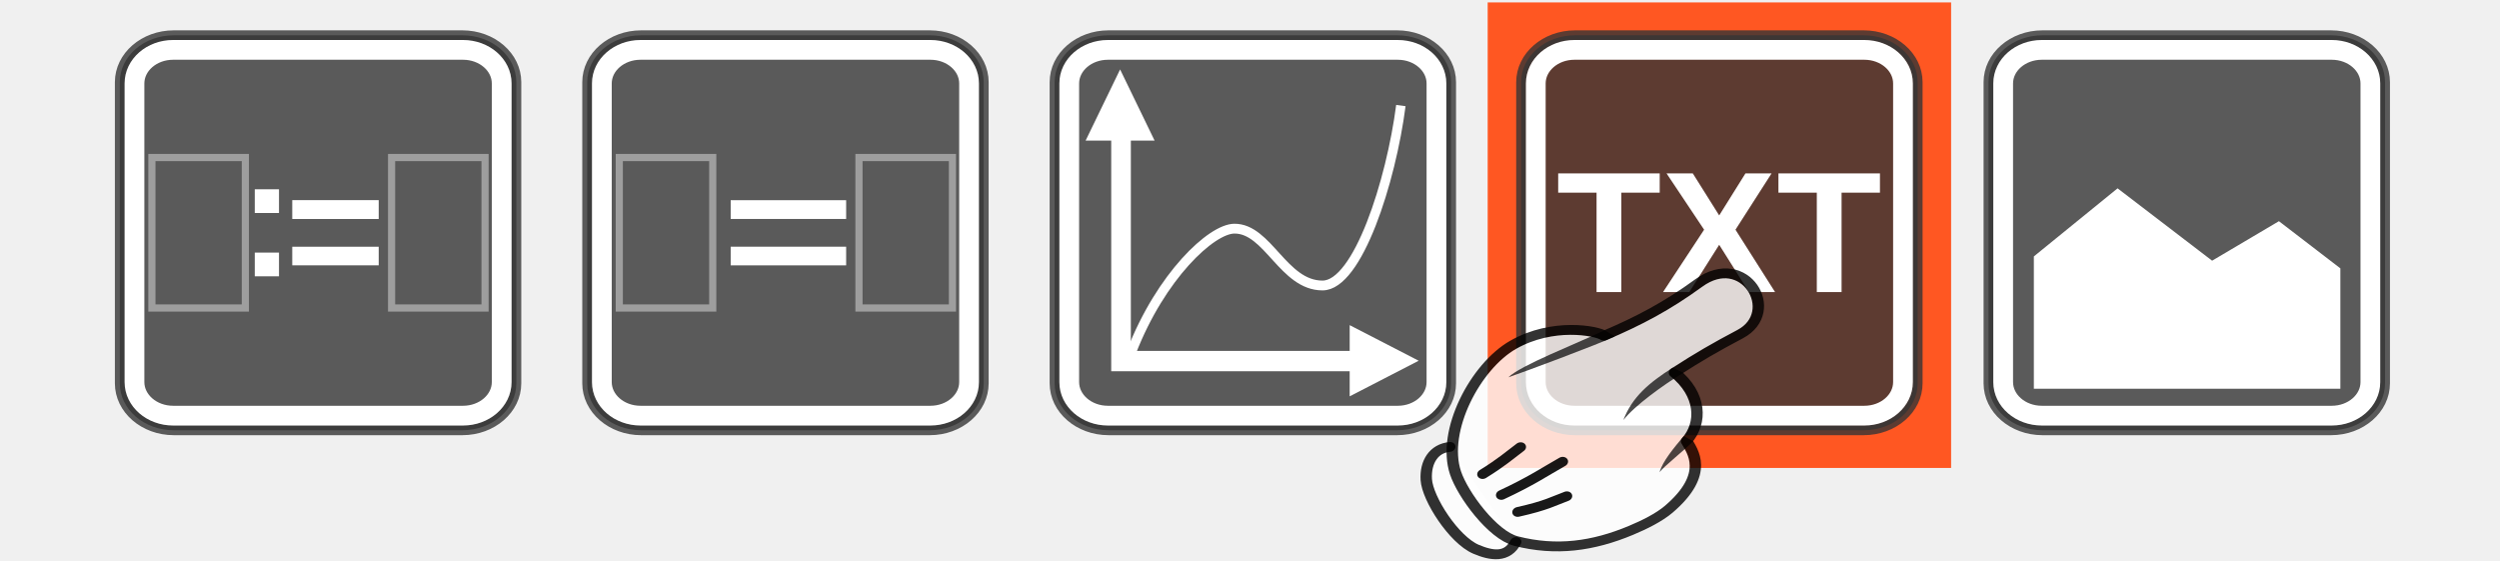
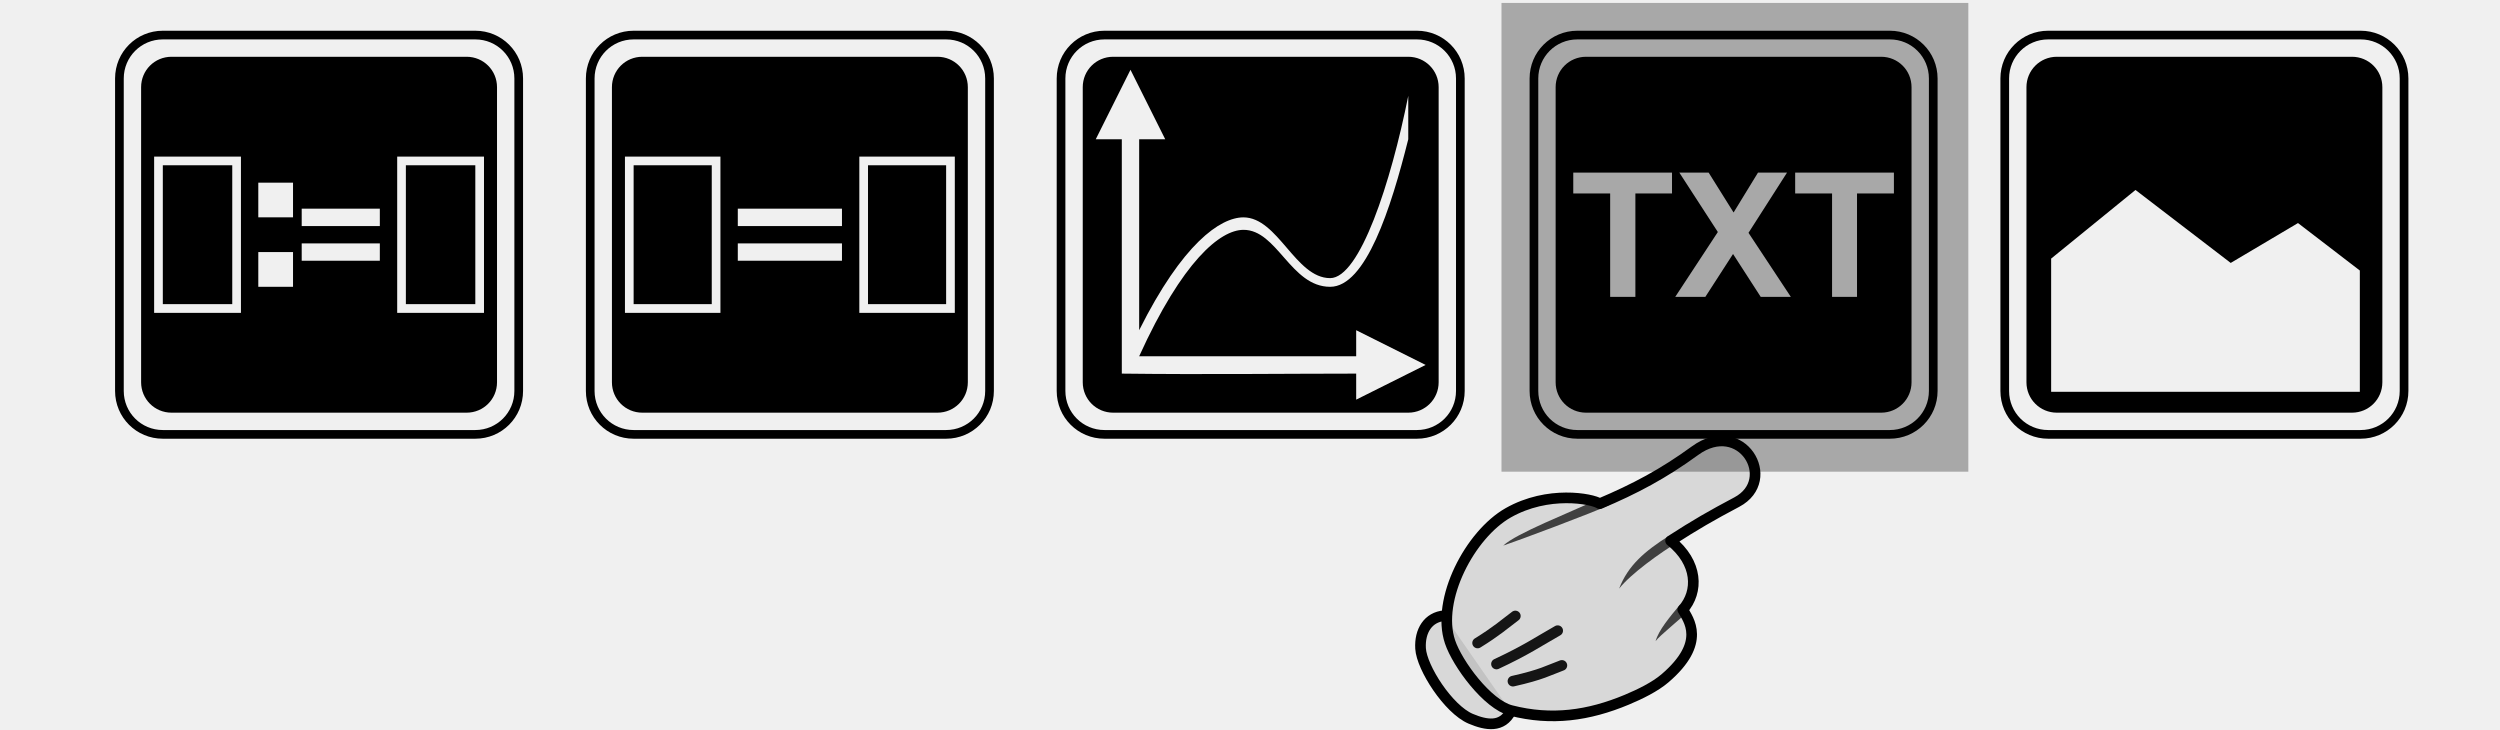
- <svg xmlns="http://www.w3.org/2000/svg" id="svg11300" height="65" width="290" version="1.1">
+ <svg xmlns="http://www.w3.org/2000/svg" version="1.1" width="288" height="84" id="svg11300">
  <defs id="defs3" />
-   <rect style="fill:#ff5722;fill-opacity:1;stroke:none" id="rect3644" y="0.281" x="172.64" ry="0" rx="0" height="54" width="53.779" />
-   <g id="g3139" transform="translate(12.83047,1.000721)">
-     <rect style="color:#000000;fill:#353535;fill-opacity:0.8;fill-rule:evenodd;stroke:#353535;stroke-width:1.146;stroke-linejoin:bevel;stroke-miterlimit:10;stroke-opacity:0.8" id="rect11518" y="3.092" x="1.074" ry="5.442" rx="6.265" height="45.816" width="46.014" />
-     <rect style="color:#000000;fill:none;stroke:#ffffff;stroke-width:2.292;stroke-linejoin:bevel;stroke-miterlimit:10" id="rect11528" y="4.785" x="2.775" ry="3.898" rx="4.487" height="42.43" width="42.613" />
-     <text style="font-size:20px;font-style:normal;font-variant:normal;font-weight:bold;font-stretch:normal;text-align:start;line-height:125%;writing-mode:lr-tb;text-anchor:start;fill:#ffffff;fill-opacity:1;stroke:none;font-family:Arial;-inkscape-font-specification:Arial Bold" xml:space="preserve" id="text3080" y="31.049" x="14.814">
-       <tspan id="tspan3082" y="31.049" x="14.814">:</tspan>
-     </text>
-     <text style="font-size:20px;font-style:normal;font-variant:normal;font-weight:bold;font-stretch:normal;text-align:start;line-height:125%;writing-mode:lr-tb;text-anchor:start;fill:#ffffff;fill-opacity:1;stroke:none;font-family:Arial;-inkscape-font-specification:Arial Bold" xml:space="preserve" id="text3080-5" y="32.621" x="20.258">
-       <tspan id="tspan3082-6" y="32.621" x="20.258">=</tspan>
-     </text>
-     <rect style="opacity:0.9;fill:none;stroke:#ffffff;stroke-width:0.832;stroke-linecap:round;stroke-linejoin:miter;stroke-miterlimit:4;stroke-opacity:0.456;stroke-dasharray:none;stroke-dashoffset:0" id="rect3926" y="17.272" x="4.797" ry="0" rx="5.034" height="17.456" width="10.846" />
-     <rect style="opacity:0.9;fill:none;stroke:#ffffff;stroke-width:0.832;stroke-linecap:round;stroke-linejoin:miter;stroke-miterlimit:4;stroke-opacity:0.456;stroke-dasharray:none;stroke-dashoffset:0" id="rect3926-3" y="17.272" x="32.611" ry="0" rx="5.034" height="17.456" width="10.846" />
+   <rect style="fill:#000000;fill-opacity:0.302;stroke:none" id="rect3644" y="0.339" x="172.973" ry="0" rx="0" height="54" width="53.779" />
+   <g id="g11" transform="translate(12.75626,3.039916)">
+     <path style="color:#000000;fill:#000000;fill-opacity:1;stroke:none" id="rect11528-8-6" d="M 7,3.5 C 5.061,3.5 3.5,5.061 3.5,7 v 34 c 0,1.939 1.561,3.5 3.5,3.5 h 34 c 1.939,0 3.5,-1.561 3.5,-3.5 V 7 C 44.5,5.061 42.939,3.5 41,3.5 Z M 5,15 H 15 V 33 H 5 Z m 28,0 H 43 V 33 H 33 Z M 6,16 v 16 h 8 V 16 Z m 28,0 v 16 h 8 V 16 Z m -17,2 h 4 v 4 h -4 z m 5,3 h 9 v 2 h -9 z m 0,4 h 9 v 2 h -9 z m -5,1 h 4 v 4 h -4 z" />
+     <path style="color:#000000;fill:#000000;fill-opacity:1;fill-rule:evenodd;stroke:none" id="rect11518-1" d="M 6,0.5 C 2.953,0.5 0.5,2.953 0.5,6 v 36 c 0,3.047 2.453,5.5 5.5,5.5 h 36 c 3.047,0 5.5,-2.453 5.5,-5.5 V 6 C 47.5,2.953 45.047,0.5 42,0.5 Z m 0,1 h 36 c 2.493,0 4.5,2.007 4.5,4.5 v 36 c 0,2.493 -2.007,4.5 -4.5,4.5 H 6 C 3.507,46.5 1.5,44.493 1.5,42 V 6 C 1.5,3.507 3.507,1.5 6,1.5 Z" />
  </g>
-   <g id="g3149" transform="translate(67.06875,3.000721)">
-     <rect style="color:#000000;fill:#353535;fill-opacity:0.8;fill-rule:evenodd;stroke:#353535;stroke-width:1.146;stroke-linejoin:bevel;stroke-miterlimit:10;stroke-opacity:0.8" id="rect11518-9" y="1.092" x="1.074" ry="5.442" rx="6.265" height="45.816" width="46.014" />
-     <rect style="color:#000000;fill:none;stroke:#ffffff;stroke-width:2.292;stroke-linejoin:bevel;stroke-miterlimit:10" id="rect11528-9" y="2.785" x="2.775" ry="3.898" rx="4.487" height="42.43" width="42.613" />
-     <text style="font-size:23.111px;font-style:normal;font-variant:normal;font-weight:bold;font-stretch:normal;text-align:start;line-height:125%;writing-mode:lr-tb;text-anchor:start;fill:#ffffff;fill-opacity:1;stroke:none;font-family:Arial;-inkscape-font-specification:Arial Bold" xml:space="preserve" id="text3080-5-3" transform="scale(1.155537,0.8653985)" y="35.384" x="14.386">
-       <tspan id="tspan3082-6-9" y="35.384" x="14.386">=</tspan>
-     </text>
-     <rect style="opacity:0.9;fill:none;stroke:#ffffff;stroke-width:0.832;stroke-linecap:round;stroke-linejoin:miter;stroke-miterlimit:4;stroke-opacity:0.456;stroke-dasharray:none;stroke-dashoffset:0" id="rect3926-5" y="15.272" x="4.797" ry="0" rx="5.034" height="17.456" width="10.846" />
-     <rect style="opacity:0.9;fill:none;stroke:#ffffff;stroke-width:0.832;stroke-linecap:round;stroke-linejoin:miter;stroke-miterlimit:4;stroke-opacity:0.456;stroke-dasharray:none;stroke-dashoffset:0" id="rect3926-3-9" y="15.272" x="32.611" ry="0" rx="5.034" height="17.456" width="10.846" />
+   <g transform="translate(66.99426,3.039916)" id="g816">
+     <path d="M 7,3.5 C 5.061,3.5 3.5,5.061 3.5,7 v 34 c 0,1.939 1.561,3.5 3.5,3.5 h 34 c 1.939,0 3.5,-1.561 3.5,-3.5 V 7 C 44.5,5.061 42.939,3.5 41,3.5 Z M 5,15 H 16 V 33 H 5 Z m 27,0 H 43 V 33 H 32 Z M 6,16 v 16 h 9 V 16 Z m 27,0 v 16 h 9 V 16 Z m -15,5 h 12 v 2 H 18 Z m 0,4 h 12 v 2 H 18 Z" id="rect11528-8-4" style="color:#000000;fill:#000000;fill-opacity:1;stroke:none" />
+     <path d="M 6,0.5 C 2.953,0.5 0.5,2.953 0.5,6 v 36 c 0,3.047 2.453,5.5 5.5,5.5 h 36 c 3.047,0 5.5,-2.453 5.5,-5.5 V 6 C 47.5,2.953 45.047,0.5 42,0.5 Z m 0,1 h 36 c 2.493,0 4.5,2.007 4.5,4.5 v 36 c 0,2.493 -2.007,4.5 -4.5,4.5 H 6 C 3.507,46.5 1.5,44.493 1.5,42 V 6 C 1.5,3.507 3.507,1.5 6,1.5 Z" id="rect11518" style="color:#000000;fill:#000000;fill-opacity:1;fill-rule:evenodd;stroke:none" />
  </g>
-   <g id="g3242" transform="translate(121.307,3.014216)">
-     <rect style="color:#000000;fill:#353535;fill-opacity:0.8;fill-rule:evenodd;stroke:#353535;stroke-width:1.146;stroke-linejoin:bevel;stroke-miterlimit:10;stroke-opacity:0.8" id="rect11518-8" y="1.078" x="1.074" ry="5.442" rx="6.265" height="45.816" width="46.014" />
-     <rect style="color:#000000;fill:none;stroke:#ffffff;stroke-width:2.292;stroke-linejoin:bevel;stroke-miterlimit:10" id="rect11528-2" y="2.772" x="2.775" ry="3.898" rx="4.487" height="42.43" width="42.613" />
-     <g id="g3916" transform="matrix(1.162038,0,0,1.203316,-0.5894232,-0.8727336)">
-       <path style="fill:none;stroke:#ffffff;stroke-width:0.945px;stroke-opacity:1" id="path9990" d="M 9.112,32.132 C 12.047,24.828 17.089,20.281 19.383,20.263 c 3.356,-0.026 4.891,5.478 8.804,5.478 3.527,0 6.847,-10.043 7.826,-17.346" />
-       <path style="fill:none;stroke:#ffffff;stroke-width:1.96" id="path9988" d="m 8.067,8.836 0,24.192 26.832,0" />
-       <path style="fill:#ffffff;fill-rule:evenodd" id="path9992" d="m 7.975,4.914 -3.446,6.862 6.891,0 -3.446,-6.862" />
-       <path style="fill:#ffffff;fill-rule:evenodd" id="path9994" d="m 37.792,32.995 -6.891,-3.431 0,6.862 6.891,-3.431" />
-     </g>
+   <g transform="translate(121.2323,3.039916)" id="g816-7">
+     <path d="M 7,3.5 C 5.061,3.5 3.5,5.061 3.5,7 v 34 c 0,1.939 1.561,3.5 3.5,3.5 h 34 c 1.939,0 3.5,-1.561 3.5,-3.5 V 7 C 44.5,5.061 42.939,3.5 41,3.5 Z m 2,1.5 4,8 h -3 v 22 c 5,-10 9.334,-12.979 12,-13 4,0 6,7 10,7 3.416,0 7,-11 9,-21 v 5 C 39,21 36.099,30 32,30 27.453,30 25.9,23.407 22,23.438 19.334,23.458 15,27 10,38 h 25 v -3 l 8,4 -8,4 V 40 C 26.923,40.002 17.389,40.12 8,40 V 13 H 5 Z" id="rect11528-8-7" style="color:#000000;fill:#000000;fill-opacity:1;stroke:none" />
+     <path d="M 6,0.5 C 2.953,0.5 0.5,2.953 0.5,6 v 36 c 0,3.047 2.453,5.5 5.5,5.5 h 36 c 3.047,0 5.5,-2.453 5.5,-5.5 V 6 C 47.5,2.953 45.047,0.5 42,0.5 Z m 0,1 h 36 c 2.493,0 4.5,2.007 4.5,4.5 v 36 c 0,2.493 -2.007,4.5 -4.5,4.5 H 6 C 3.507,46.5 1.5,44.493 1.5,42 V 6 C 1.5,3.507 3.507,1.5 6,1.5 Z" id="rect11518-5" style="color:#000000;fill:#000000;fill-opacity:1;fill-rule:evenodd;stroke:none" />
  </g>
-   <g id="g3448" transform="translate(175.5292,3.000721)">
-     <rect style="color:#000000;fill:#353535;fill-opacity:0.8;fill-rule:evenodd;stroke:#353535;stroke-width:1.146;stroke-linejoin:bevel;stroke-miterlimit:10;stroke-opacity:0.8" id="rect11518-6" y="1.092" x="0.993" ry="5.442" rx="6.265" height="45.816" width="46.014" />
-     <rect style="color:#000000;fill:none;stroke:#ffffff;stroke-width:2.292;stroke-linejoin:bevel;stroke-miterlimit:10" id="rect11528-21" y="2.785" x="2.693" ry="3.898" rx="4.487" height="42.43" width="42.613" />
-     <text style="font-size:20px;font-style:normal;font-variant:normal;font-weight:bold;font-stretch:normal;text-align:start;line-height:125%;writing-mode:lr-tb;text-anchor:start;fill:#ffffff;fill-opacity:1;stroke:none;font-family:Arial;-inkscape-font-specification:Arial Bold" xml:space="preserve" id="text3080-4" y="30.88" x="5.074">
-       <tspan id="tspan3082-5" y="30.88" x="5.074">TXT</tspan>
-     </text>
+   <g id="g914" transform="translate(-83.89348,-68.93611)">
+     <path d="m 266.603,75.476 c -1.939,0 -3.5,1.561 -3.5,3.5 v 34 c 0,1.939 1.561,3.5 3.5,3.5 h 34 c 1.939,0 3.5,-1.561 3.5,-3.5 V 78.976 c 0,-1.939 -1.561,-3.5 -3.5,-3.5 z m -1.469,13.344 h 11.375 v 2.406 h -4.219 v 11.906 h -2.906 V 91.226 h -4.25 z m 12.219,0 h 3.375 l 2.875,4.594 2.812,-4.594 h 3.344 l -4.438,6.938 4.875,7.375 h -3.469 l -3.188,-4.938 -3.188,4.938 h -3.469 l 4.906,-7.469 z m 13.344,0 h 11.375 v 2.406 h -4.25 v 11.906 h -2.875 V 91.226 h -4.25 z" id="rect11528-8-8" style="color:#000000;fill:#000000;fill-opacity:1;stroke:none" />
+     <path d="m 265.603,72.476 c -3.047,0 -5.5,2.453 -5.5,5.5 v 36 c 0,3.047 2.453,5.5 5.5,5.5 h 36 c 3.047,0 5.5,-2.453 5.5,-5.5 V 77.976 c 0,-3.047 -2.453,-5.5 -5.5,-5.5 z m 0,1 h 36 c 2.493,0 4.5,2.007 4.5,4.5 v 36 c 0,2.493 -2.007,4.5 -4.5,4.5 h -36 c -2.493,0 -4.5,-2.007 -4.5,-4.5 V 77.976 c 0,-2.493 2.007,-4.5 4.5,-4.5 z" id="rect11518-0" style="color:#000000;fill:#000000;fill-opacity:1;fill-rule:evenodd;stroke:none" />
  </g>
-   <g id="g3525" transform="translate(229.6862,3.000721)">
-     <rect style="color:#000000;fill:#353535;fill-opacity:0.8;fill-rule:evenodd;stroke:#353535;stroke-width:1.146;stroke-linejoin:bevel;stroke-miterlimit:10;stroke-opacity:0.8" id="rect11518-4" y="1.092" x="1.074" ry="5.442" rx="6.265" height="45.816" width="46.014" />
-     <rect style="color:#000000;fill:none;stroke:#ffffff;stroke-width:2.292;stroke-linejoin:bevel;stroke-miterlimit:10" id="rect11528-8" y="2.785" x="2.775" ry="3.898" rx="4.487" height="42.43" width="42.613" />
-     <polygon style="fill:#ffffff;fill-opacity:1" id="polygon5611" transform="matrix(1.067119,0,0,1.117301,-200.0693,-467.5764)" points="220.074,438.766 212.808,442.867 202.527,435.355 193.422,442.424 193.422,456.162 226.755,456.162 226.755,443.662 " />
+   <g transform="translate(229.9473,3.039916)" id="g816-8">
+     <path d="M 7,3.5 C 5.061,3.5 3.5,5.061 3.5,7 v 34 c 0,1.939 1.561,3.5 3.5,3.5 h 34 c 1.939,0 3.5,-1.561 3.5,-3.5 V 7 C 44.5,5.061 42.939,3.5 41,3.5 Z m 9.062,15.344 10.969,8.406 7.75,-4.594 7.125,5.469 V 42.094 H 6.344 V 26.75 Z" id="rect11528-8-62" style="color:#000000;fill:#000000;fill-opacity:1;stroke:none" />
+     <path d="M 6,0.5 C 2.953,0.5 0.5,2.953 0.5,6 v 36 c 0,3.047 2.453,5.5 5.5,5.5 h 36 c 3.047,0 5.5,-2.453 5.5,-5.5 V 6 C 47.5,2.953 45.047,0.5 42,0.5 Z m 0,1 h 36 c 2.493,0 4.5,2.007 4.5,4.5 v 36 c 0,2.493 -2.007,4.5 -4.5,4.5 H 6 C 3.507,46.5 1.5,44.493 1.5,42 V 6 C 1.5,3.507 3.507,1.5 6,1.5 Z" id="rect11518-8" style="color:#000000;fill:#000000;fill-opacity:1;fill-rule:evenodd;stroke:none" />
  </g>
-   <g id="g3915-6-3-7" transform="matrix(0.1819176,0.2233643,-0.2695849,0.1708351,446.9687,-139.2022)">
-     <path style="opacity:0.8;fill:#ffffff;stroke:#000000;stroke-width:4.061;stroke-linecap:round;stroke-linejoin:round" id="path3894-6-5-0" d="m 89.471,1065.9 c 3.727,6.126 -0.484,10.049 -6.16,12.947 -8.03,4.099 -27.898,2.102 -34.7,-2.014 -6.243,-3.777 -9.013,-9.35 -6.04,-14.184" />
-     <path style="opacity:0.8;fill:#ffffff;fill-opacity:1;stroke:#000000;stroke-width:4.061;stroke-linecap:round;stroke-linejoin:round;stroke-opacity:1" id="path3112-2-1-9" d="m 21.354,1021 c -0.857,15.682 13.892,40.298 31.364,46.018 9.022,2.954 29.326,3.846 36.494,-1.431 12.273,-9.037 18.48,-20.686 21.285,-35.088 0.994,-5.105 1.707,-10.986 0.957,-15.702 -3.19,-20.064 -14.951,-20.048 -19.514,-20.76 -2.727,-8.725 -12.699,-15.044 -26.068,-12.391 -0.103,-10.746 0.226,-17.365 1.112,-27.536 1.483,-17.013 -27.986,-20.845 -26.491,-0.012 1.018,14.187 0.027,25.675 -2.499,39 -3.45,1.038 -15.746,11.529 -16.641,27.901 z" />
-     <path style="text-indent:0;text-transform:none;block-progression:tb;opacity:0.7;color:#000000" id="path3882-6-0-9" d="m 63.838,981.04 c 0.031,10.253 1.215,18.225 7.226,26.105 -2.509,-6.575 -3.369,-19.666 -3.177,-27.939 z" />
-     <path style="text-indent:0;text-transform:none;block-progression:tb;opacity:0.7;color:#000000" id="path3884-6-5-0" d="m 93.471,992.23 -3.809,1.486 c 1.929,5.577 4.051,11.842 7.114,15.183 -1.08,-2.605 -2.077,-11.978 -3.305,-16.669 z" />
-     <path style="opacity:0.9;fill:none;stroke:#000000;stroke-width:4.061;stroke-linecap:round;stroke-linejoin:round" id="path3886-8-8-3" d="m 79.642,1058.3 c 4.037,-9.678 3.976,-12.465 5.195,-17.405" />
-     <path style="opacity:0.9;fill:none;stroke:#000000;stroke-width:4.061;stroke-linecap:round;stroke-linejoin:round" id="path3888-4-1-5" d="m 70.26,1059 c 1.692,-11.475 1.424,-17.152 1.855,-24.898" />
-     <path style="opacity:0.9;fill:none;stroke:#000000;stroke-width:4.061;stroke-linecap:round;stroke-linejoin:round" id="path3890-1-7-5" d="m 59.041,1059.5 c 0.097,-7.981 -0.599,-11.754 -1.049,-16.831" />
-     <path style="text-indent:0;text-transform:none;block-progression:tb;opacity:0.7;color:#000000" id="path3892-0-5-3" d="m 36.249,991.71 c -1.703,12.092 -6.197,31.682 -4.811,38.213 1.185,-3.99 8.356,-33.636 9.133,-39.703 z" />
+   <g id="g1650-3" transform="translate(-173.8508,-35.80982)">
+     <path style="opacity:1;fill:#000000;fill-opacity:0.1;stroke:#000000;stroke-width:1.227;stroke-linecap:round;stroke-linejoin:round" id="path3894-6-5-0-6" d="m 347.881,117.772 c -0.974,1.879 -2.797,1.609 -4.611,0.836 -2.566,-1.093 -5.642,-5.872 -5.77,-8.095 -0.117,-2.04 0.881,-3.61 2.725,-3.772" />
+     <path style="opacity:1;fill:#060606;fill-opacity:0.1;stroke:#000000;stroke-width:1.227;stroke-linecap:round;stroke-linejoin:round;stroke-opacity:1" id="path3112-2-1-9-7" d="m 347.594,94.886 c -4.384,2.488 -8.337,9.987 -6.7,14.867 0.845,2.52 4.298,7.207 7.025,7.907 4.669,1.198 8.938,0.594 13.331,-1.24 1.557,-0.65 3.272,-1.496 4.407,-2.469 4.829,-4.14 2.685,-6.764 2.047,-7.905 1.856,-2.1 1.745,-5.407 -1.402,-7.939 2.878,-1.859 4.722,-2.916 7.626,-4.456 4.856,-2.575 0.528,-9.812 -4.816,-5.919 -3.639,2.651 -6.917,4.392 -10.968,6.104 -0.907,-0.593 -5.973,-1.548 -10.549,1.049 z" />
+     <path style="color:#000000;text-indent:0;text-transform:none;opacity:0.7;stroke-width:0.302" id="path3882-6-0-9-5" d="m 366.095,97.549 c -2.758,1.758 -4.692,3.385 -5.723,6.074 1.316,-1.684 4.689,-4.112 6.954,-5.483 z" />
+     <path style="color:#000000;text-indent:0;text-transform:none;opacity:0.7;stroke-width:0.302" id="path3884-6-5-0-3" d="m 368.469,106.08 -1.094,-0.597 c -1.153,1.384 -2.455,2.928 -2.799,4.183 0.506,-0.686 2.851,-2.51 3.893,-3.586 z" />
+     <path style="opacity:0.9;fill:none;stroke:#000000;stroke-width:1.227;stroke-linecap:round;stroke-linejoin:round" id="path3886-8-8-3-5" d="m 348.142,114.278 c 3.344,-0.752 4.084,-1.241 5.637,-1.813" />
+     <path style="opacity:0.9;fill:none;stroke:#000000;stroke-width:1.227;stroke-linecap:round;stroke-linejoin:round" id="path3888-4-1-5-6" d="m 346.246,112.302 c 3.401,-1.582 4.883,-2.612 7.05,-3.839" />
+     <path style="opacity:0.9;fill:none;stroke:#000000;stroke-width:1.227;stroke-linecap:round;stroke-linejoin:round" id="path3890-1-7-5-2" d="m 344.071,109.881 c 2.169,-1.342 3.06,-2.142 4.347,-3.11" />
+     <path style="color:#000000;text-indent:0;text-transform:none;opacity:0.7;stroke-width:0.302" id="path3892-0-5-3-9" d="m 358.199,93.21 c -3.57,1.685 -9.668,4.028 -11.177,5.454 1.291,-0.417 10.588,-3.88 12.365,-4.743 z" />
  </g>
</svg>
